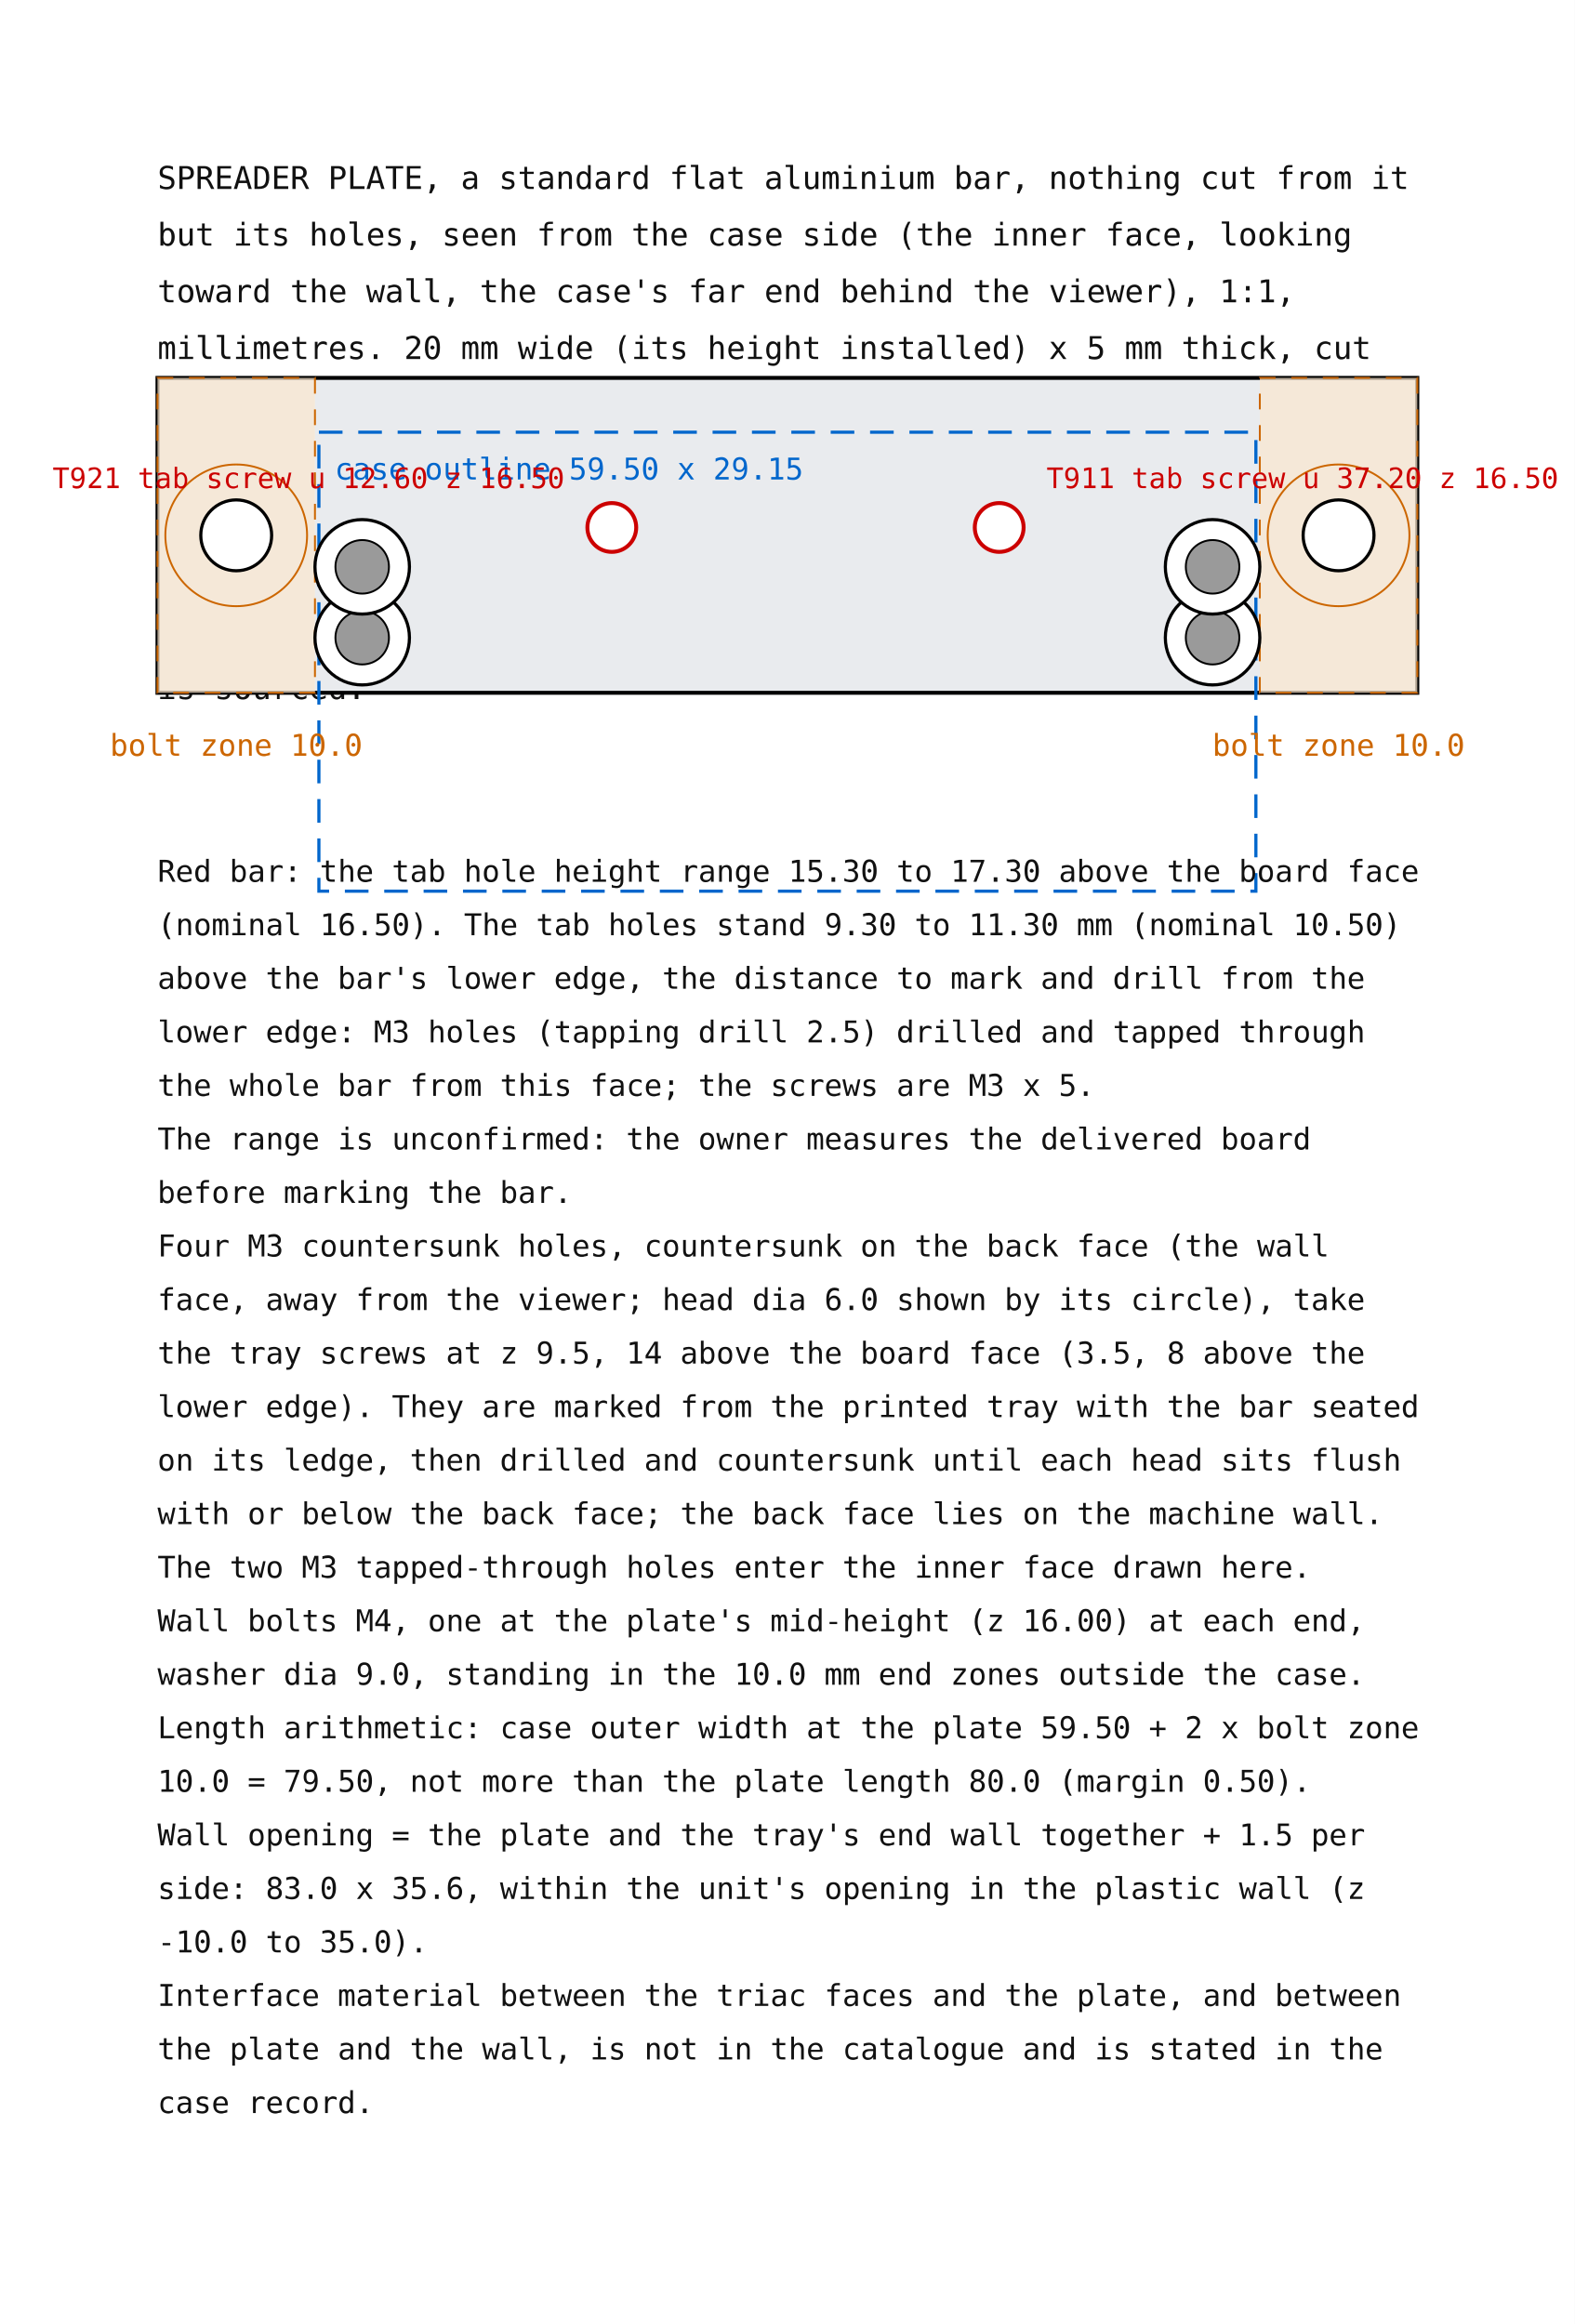
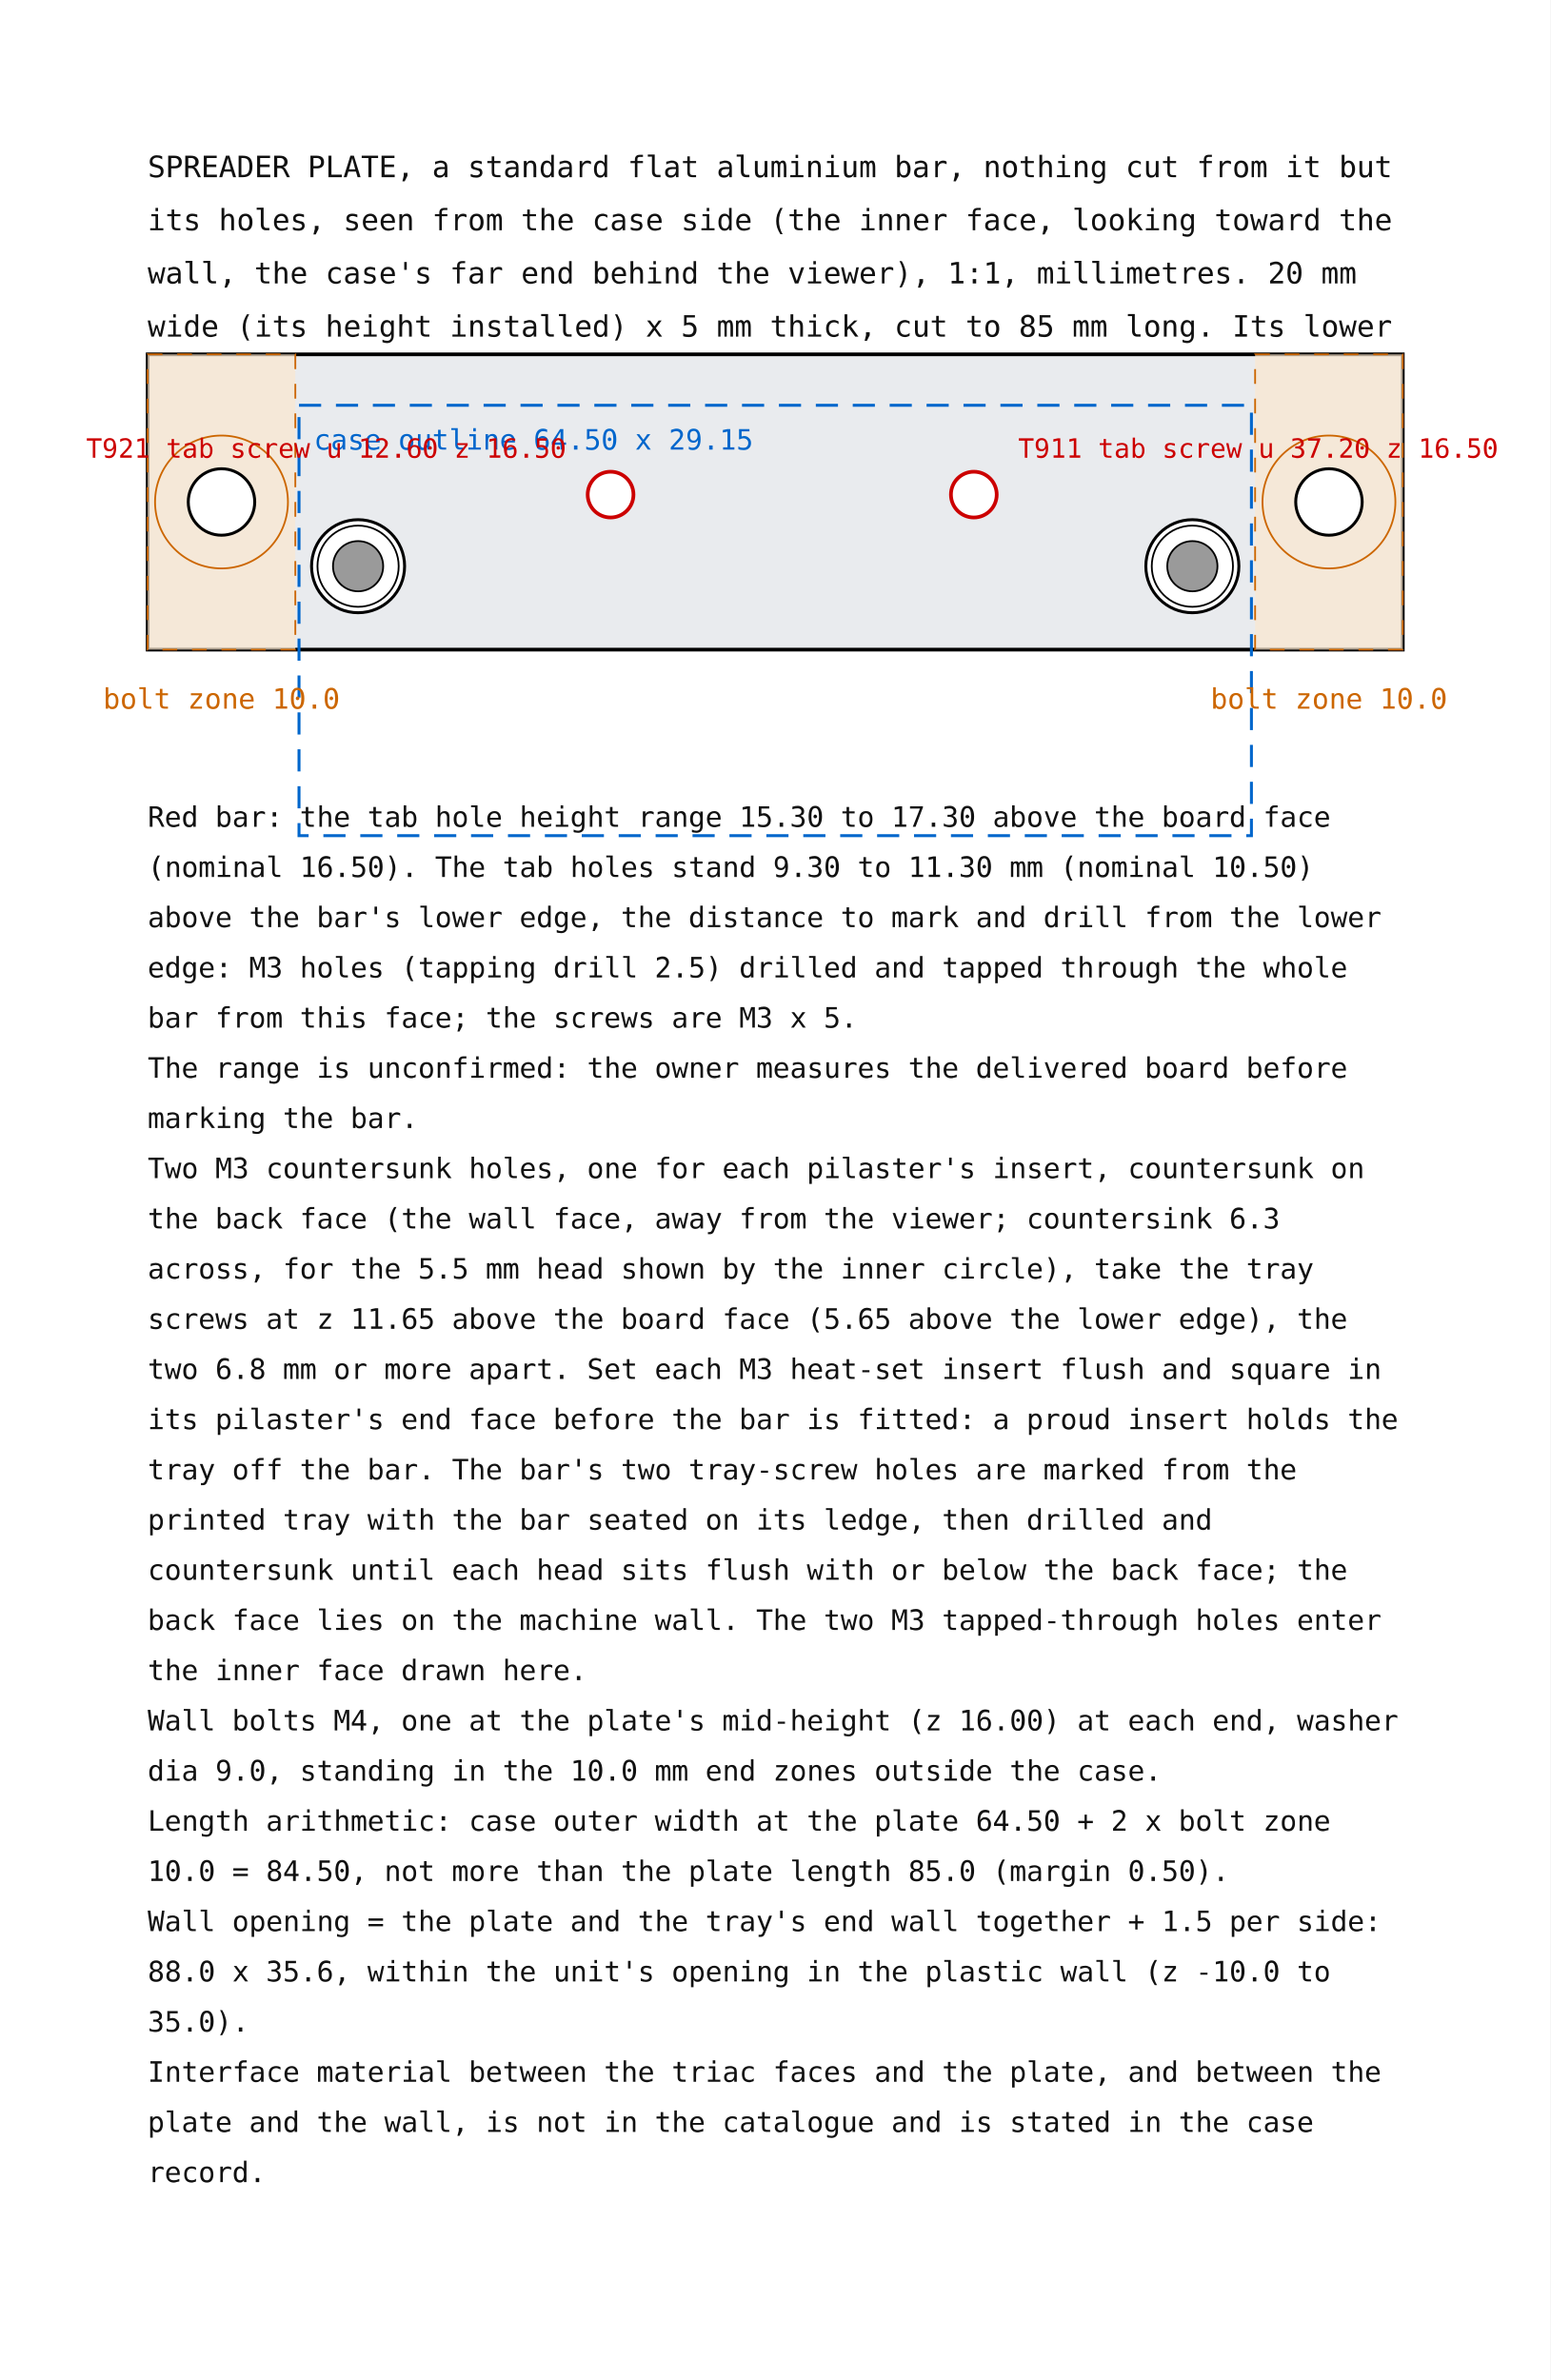
- <svg xmlns="http://www.w3.org/2000/svg" width="100.00mm" height="147.60mm" viewBox="0 0 100.000 147.600">
+ <svg xmlns="http://www.w3.org/2000/svg" width="105.00mm" height="161.20mm" viewBox="0 0 105.000 161.200">
  <rect width="100%" height="100%" fill="#ffffff" />
  <g font-family="monospace" font-size="2.1" fill="#111">
-     <text x="10.00" y="12.00" fill="#111" font-size="2.0" text-anchor="start">SPREADER PLATE, a standard flat aluminium bar, nothing cut from it</text>
-     <text x="10.00" y="15.60" fill="#111" font-size="2.0" text-anchor="start">but its holes, seen from the case side (the inner face, looking</text>
-     <text x="10.00" y="19.20" fill="#111" font-size="2.0" text-anchor="start">toward the wall, the case's far end behind the viewer), 1:1,</text>
-     <text x="10.00" y="22.80" fill="#111" font-size="2.0" text-anchor="start">millimetres. 20 mm wide (its height installed) x 5 mm thick, cut</text>
-     <text x="10.00" y="26.40" fill="#111" font-size="2.0" text-anchor="start">to 80 mm long. Its lower edge rests on the tray's end-wall ledge,</text>
-     <text x="10.00" y="30.00" fill="#111" font-size="2.0" text-anchor="start">z 6.0 above the board face; its upper edge stands at z 26.0. The</text>
-     <text x="10.00" y="33.60" fill="#111" font-size="2.0" text-anchor="start">case holds at any height from 16.8 to 27.5 mm; the standard widths</text>
-     <text x="10.00" y="37.20" fill="#111" font-size="2.0" text-anchor="start">between are 20 and 25 mm. The stock's width tolerance is an</text>
-     <text x="10.00" y="40.80" fill="#111" font-size="2.0" text-anchor="start">assumption, to be read from the supplier's standard when the bar</text>
-     <text x="10.00" y="44.40" fill="#111" font-size="2.0" text-anchor="start">is sourced.</text>
-     <polygon points="10.000,24.000 90.000,24.000 90.000,44.000 10.000,44.000" style="fill:#e9ebee;stroke:#000;stroke-width:0.25" />
-     <polygon points="20.250,27.450 79.750,27.450 79.750,56.600 20.250,56.600" style="fill:none;stroke:#06c;stroke-width:0.2;stroke-dasharray:1.5 1" />
-     <text x="21.25" y="30.45" fill="#06c" font-size="1.9" text-anchor="start">case outline 59.50 x 29.15</text>
+     <text x="10.00" y="12.00" fill="#111" font-size="2.0" text-anchor="start">SPREADER PLATE, a standard flat aluminium bar, nothing cut from it but</text>
+     <text x="10.00" y="15.60" fill="#111" font-size="2.0" text-anchor="start">its holes, seen from the case side (the inner face, looking toward the</text>
+     <text x="10.00" y="19.20" fill="#111" font-size="2.0" text-anchor="start">wall, the case's far end behind the viewer), 1:1, millimetres. 20 mm</text>
+     <text x="10.00" y="22.80" fill="#111" font-size="2.0" text-anchor="start">wide (its height installed) x 5 mm thick, cut to 85 mm long. Its lower</text>
+     <text x="10.00" y="26.40" fill="#111" font-size="2.0" text-anchor="start">edge rests on the tray's end-wall ledge, z 6.0 above the board face;</text>
+     <text x="10.00" y="30.00" fill="#111" font-size="2.0" text-anchor="start">its upper edge stands at z 26.0. The case holds at any height from</text>
+     <text x="10.00" y="33.60" fill="#111" font-size="2.0" text-anchor="start">16.8 to 27.5 mm; the standard widths between are 20 and 25 mm. The</text>
+     <text x="10.00" y="37.20" fill="#111" font-size="2.0" text-anchor="start">stock's width tolerance is an assumption, to be read from the</text>
+     <text x="10.00" y="40.80" fill="#111" font-size="2.0" text-anchor="start">supplier's standard when the bar is sourced.</text>
+     <polygon points="10.000,24.000 95.000,24.000 95.000,44.000 10.000,44.000" style="fill:#e9ebee;stroke:#000;stroke-width:0.25" />
+     <polygon points="20.250,27.450 84.750,27.450 84.750,56.600 20.250,56.600" style="fill:none;stroke:#06c;stroke-width:0.2;stroke-dasharray:1.5 1" />
+     <text x="21.25" y="30.45" fill="#06c" font-size="1.9" text-anchor="start">case outline 64.50 x 29.15</text>
    <polygon points="10.000,24.000 20.000,24.000 20.000,44.000 10.000,44.000" style="fill:#fbe7cf;fill-opacity:0.7;stroke:#c60;stroke-width:0.12;stroke-dasharray:1 1" />
    <circle cx="15.000" cy="34.000" r="4.500" style="fill:none;stroke:#c60;stroke-width:0.12" />
    <circle cx="15.000" cy="34.000" r="2.250" style="fill:#fff;stroke:#000;stroke-width:0.2" />
    <text x="15.00" y="48.00" fill="#c60" font-size="1.9" text-anchor="middle">bolt zone 10.0</text>
-     <polygon points="80.000,24.000 90.000,24.000 90.000,44.000 80.000,44.000" style="fill:#fbe7cf;fill-opacity:0.7;stroke:#c60;stroke-width:0.12;stroke-dasharray:1 1" />
-     <circle cx="85.000" cy="34.000" r="4.500" style="fill:none;stroke:#c60;stroke-width:0.12" />
-     <circle cx="85.000" cy="34.000" r="2.250" style="fill:#fff;stroke:#000;stroke-width:0.2" />
-     <text x="85.00" y="48.00" fill="#c60" font-size="1.9" text-anchor="middle">bolt zone 10.0</text>
-     <circle cx="23.000" cy="40.500" r="3.000" style="fill:#fff;stroke:#000;stroke-width:0.2" />
-     <circle cx="23.000" cy="40.500" r="1.700" style="fill:#9a9a9a;stroke:#000;stroke-width:0.12" />
-     <circle cx="23.000" cy="36.000" r="3.000" style="fill:#fff;stroke:#000;stroke-width:0.2" />
-     <circle cx="23.000" cy="36.000" r="1.700" style="fill:#9a9a9a;stroke:#000;stroke-width:0.12" />
-     <circle cx="77.000" cy="40.500" r="3.000" style="fill:#fff;stroke:#000;stroke-width:0.2" />
-     <circle cx="77.000" cy="40.500" r="1.700" style="fill:#9a9a9a;stroke:#000;stroke-width:0.12" />
-     <circle cx="77.000" cy="36.000" r="3.000" style="fill:#fff;stroke:#000;stroke-width:0.2" />
-     <circle cx="77.000" cy="36.000" r="1.700" style="fill:#9a9a9a;stroke:#000;stroke-width:0.12" />
-     <line x1="38.850" y1="34.700" x2="38.850" y2="32.700" style="stroke:#c00;stroke-width:1.2;stroke-opacity:0.35" />
-     <circle cx="38.850" cy="33.500" r="1.550" style="fill:#fff;stroke:#c00;stroke-width:0.25" />
-     <text x="35.85" y="31.00" fill="#c00" font-size="1.8" text-anchor="end">T921 tab screw u 12.60 z 16.50</text>
-     <line x1="63.450" y1="34.700" x2="63.450" y2="32.700" style="stroke:#c00;stroke-width:1.2;stroke-opacity:0.35" />
-     <circle cx="63.450" cy="33.500" r="1.550" style="fill:#fff;stroke:#c00;stroke-width:0.25" />
-     <text x="66.45" y="31.00" fill="#c00" font-size="1.8" text-anchor="start">T911 tab screw u 37.20 z 16.50</text>
+     <polygon points="85.000,24.000 95.000,24.000 95.000,44.000 85.000,44.000" style="fill:#fbe7cf;fill-opacity:0.7;stroke:#c60;stroke-width:0.12;stroke-dasharray:1 1" />
+     <circle cx="90.000" cy="34.000" r="4.500" style="fill:none;stroke:#c60;stroke-width:0.12" />
+     <circle cx="90.000" cy="34.000" r="2.250" style="fill:#fff;stroke:#000;stroke-width:0.2" />
+     <text x="90.00" y="48.00" fill="#c60" font-size="1.9" text-anchor="middle">bolt zone 10.0</text>
+     <circle cx="24.250" cy="38.350" r="3.150" style="fill:#fff;stroke:#000;stroke-width:0.2" />
+     <circle cx="24.250" cy="38.350" r="2.750" style="fill:none;stroke:#000;stroke-width:0.12" />
+     <circle cx="24.250" cy="38.350" r="1.700" style="fill:#9a9a9a;stroke:#000;stroke-width:0.12" />
+     <circle cx="80.750" cy="38.350" r="3.150" style="fill:#fff;stroke:#000;stroke-width:0.2" />
+     <circle cx="80.750" cy="38.350" r="2.750" style="fill:none;stroke:#000;stroke-width:0.12" />
+     <circle cx="80.750" cy="38.350" r="1.700" style="fill:#9a9a9a;stroke:#000;stroke-width:0.12" />
+     <line x1="41.350" y1="34.700" x2="41.350" y2="32.700" style="stroke:#c00;stroke-width:1.2;stroke-opacity:0.35" />
+     <circle cx="41.350" cy="33.500" r="1.550" style="fill:#fff;stroke:#c00;stroke-width:0.25" />
+     <text x="38.35" y="31.00" fill="#c00" font-size="1.8" text-anchor="end">T921 tab screw u 12.60 z 16.50</text>
+     <line x1="65.950" y1="34.700" x2="65.950" y2="32.700" style="stroke:#c00;stroke-width:1.2;stroke-opacity:0.35" />
+     <circle cx="65.950" cy="33.500" r="1.550" style="fill:#fff;stroke:#c00;stroke-width:0.25" />
+     <text x="68.95" y="31.00" fill="#c00" font-size="1.8" text-anchor="start">T911 tab screw u 37.20 z 16.50</text>
    <text x="10.00" y="56.00" fill="#111" font-size="1.9" text-anchor="start">Red bar: the tab hole height range 15.30 to 17.30 above the board face</text>
    <text x="10.00" y="59.40" fill="#111" font-size="1.9" text-anchor="start">(nominal 16.50). The tab holes stand 9.30 to 11.30 mm (nominal 10.50)</text>
-     <text x="10.00" y="62.80" fill="#111" font-size="1.9" text-anchor="start">above the bar's lower edge, the distance to mark and drill from the</text>
-     <text x="10.00" y="66.20" fill="#111" font-size="1.9" text-anchor="start">lower edge: M3 holes (tapping drill 2.5) drilled and tapped through</text>
-     <text x="10.00" y="69.60" fill="#111" font-size="1.9" text-anchor="start">the whole bar from this face; the screws are M3 x 5.</text>
-     <text x="10.00" y="73.00" fill="#111" font-size="1.9" text-anchor="start">The range is unconfirmed: the owner measures the delivered board</text>
-     <text x="10.00" y="76.40" fill="#111" font-size="1.9" text-anchor="start">before marking the bar.</text>
-     <text x="10.00" y="79.80" fill="#111" font-size="1.9" text-anchor="start">Four M3 countersunk holes, countersunk on the back face (the wall</text>
-     <text x="10.00" y="83.20" fill="#111" font-size="1.9" text-anchor="start">face, away from the viewer; head dia 6.0 shown by its circle), take</text>
-     <text x="10.00" y="86.60" fill="#111" font-size="1.9" text-anchor="start">the tray screws at z 9.5, 14 above the board face (3.5, 8 above the</text>
-     <text x="10.00" y="90.00" fill="#111" font-size="1.9" text-anchor="start">lower edge). They are marked from the printed tray with the bar seated</text>
-     <text x="10.00" y="93.40" fill="#111" font-size="1.9" text-anchor="start">on its ledge, then drilled and countersunk until each head sits flush</text>
-     <text x="10.00" y="96.80" fill="#111" font-size="1.9" text-anchor="start">with or below the back face; the back face lies on the machine wall.</text>
-     <text x="10.00" y="100.20" fill="#111" font-size="1.9" text-anchor="start">The two M3 tapped-through holes enter the inner face drawn here.</text>
-     <text x="10.00" y="103.60" fill="#111" font-size="1.9" text-anchor="start">Wall bolts M4, one at the plate's mid-height (z 16.00) at each end,</text>
-     <text x="10.00" y="107.00" fill="#111" font-size="1.9" text-anchor="start">washer dia 9.0, standing in the 10.0 mm end zones outside the case.</text>
-     <text x="10.00" y="110.40" fill="#111" font-size="1.9" text-anchor="start">Length arithmetic: case outer width at the plate 59.50 + 2 x bolt zone</text>
-     <text x="10.00" y="113.80" fill="#111" font-size="1.9" text-anchor="start">10.0 = 79.50, not more than the plate length 80.0 (margin 0.50).</text>
-     <text x="10.00" y="117.20" fill="#111" font-size="1.9" text-anchor="start">Wall opening = the plate and the tray's end wall together + 1.5 per</text>
-     <text x="10.00" y="120.60" fill="#111" font-size="1.9" text-anchor="start">side: 83.0 x 35.6, within the unit's opening in the plastic wall (z</text>
-     <text x="10.00" y="124.00" fill="#111" font-size="1.9" text-anchor="start">-10.0 to 35.0).</text>
-     <text x="10.00" y="127.40" fill="#111" font-size="1.9" text-anchor="start">Interface material between the triac faces and the plate, and between</text>
-     <text x="10.00" y="130.80" fill="#111" font-size="1.9" text-anchor="start">the plate and the wall, is not in the catalogue and is stated in the</text>
-     <text x="10.00" y="134.20" fill="#111" font-size="1.9" text-anchor="start">case record.</text>
+     <text x="10.00" y="62.80" fill="#111" font-size="1.9" text-anchor="start">above the bar's lower edge, the distance to mark and drill from the lower</text>
+     <text x="10.00" y="66.20" fill="#111" font-size="1.9" text-anchor="start">edge: M3 holes (tapping drill 2.5) drilled and tapped through the whole</text>
+     <text x="10.00" y="69.60" fill="#111" font-size="1.9" text-anchor="start">bar from this face; the screws are M3 x 5.</text>
+     <text x="10.00" y="73.00" fill="#111" font-size="1.9" text-anchor="start">The range is unconfirmed: the owner measures the delivered board before</text>
+     <text x="10.00" y="76.40" fill="#111" font-size="1.9" text-anchor="start">marking the bar.</text>
+     <text x="10.00" y="79.80" fill="#111" font-size="1.9" text-anchor="start">Two M3 countersunk holes, one for each pilaster's insert, countersunk on</text>
+     <text x="10.00" y="83.20" fill="#111" font-size="1.9" text-anchor="start">the back face (the wall face, away from the viewer; countersink 6.3</text>
+     <text x="10.00" y="86.60" fill="#111" font-size="1.9" text-anchor="start">across, for the 5.5 mm head shown by the inner circle), take the tray</text>
+     <text x="10.00" y="90.00" fill="#111" font-size="1.9" text-anchor="start">screws at z 11.65 above the board face (5.65 above the lower edge), the</text>
+     <text x="10.00" y="93.40" fill="#111" font-size="1.9" text-anchor="start">two 6.8 mm or more apart. Set each M3 heat-set insert flush and square in</text>
+     <text x="10.00" y="96.80" fill="#111" font-size="1.9" text-anchor="start">its pilaster's end face before the bar is fitted: a proud insert holds the</text>
+     <text x="10.00" y="100.20" fill="#111" font-size="1.9" text-anchor="start">tray off the bar. The bar's two tray-screw holes are marked from the</text>
+     <text x="10.00" y="103.60" fill="#111" font-size="1.9" text-anchor="start">printed tray with the bar seated on its ledge, then drilled and</text>
+     <text x="10.00" y="107.00" fill="#111" font-size="1.9" text-anchor="start">countersunk until each head sits flush with or below the back face; the</text>
+     <text x="10.00" y="110.40" fill="#111" font-size="1.9" text-anchor="start">back face lies on the machine wall. The two M3 tapped-through holes enter</text>
+     <text x="10.00" y="113.80" fill="#111" font-size="1.9" text-anchor="start">the inner face drawn here.</text>
+     <text x="10.00" y="117.20" fill="#111" font-size="1.9" text-anchor="start">Wall bolts M4, one at the plate's mid-height (z 16.00) at each end, washer</text>
+     <text x="10.00" y="120.60" fill="#111" font-size="1.9" text-anchor="start">dia 9.0, standing in the 10.0 mm end zones outside the case.</text>
+     <text x="10.00" y="124.00" fill="#111" font-size="1.9" text-anchor="start">Length arithmetic: case outer width at the plate 64.50 + 2 x bolt zone</text>
+     <text x="10.00" y="127.40" fill="#111" font-size="1.9" text-anchor="start">10.0 = 84.50, not more than the plate length 85.0 (margin 0.50).</text>
+     <text x="10.00" y="130.80" fill="#111" font-size="1.9" text-anchor="start">Wall opening = the plate and the tray's end wall together + 1.5 per side:</text>
+     <text x="10.00" y="134.20" fill="#111" font-size="1.9" text-anchor="start">88.0 x 35.6, within the unit's opening in the plastic wall (z -10.0 to</text>
+     <text x="10.00" y="137.60" fill="#111" font-size="1.9" text-anchor="start">35.0).</text>
+     <text x="10.00" y="141.00" fill="#111" font-size="1.9" text-anchor="start">Interface material between the triac faces and the plate, and between the</text>
+     <text x="10.00" y="144.40" fill="#111" font-size="1.9" text-anchor="start">plate and the wall, is not in the catalogue and is stated in the case</text>
+     <text x="10.00" y="147.80" fill="#111" font-size="1.9" text-anchor="start">record.</text>
  </g>
</svg>
